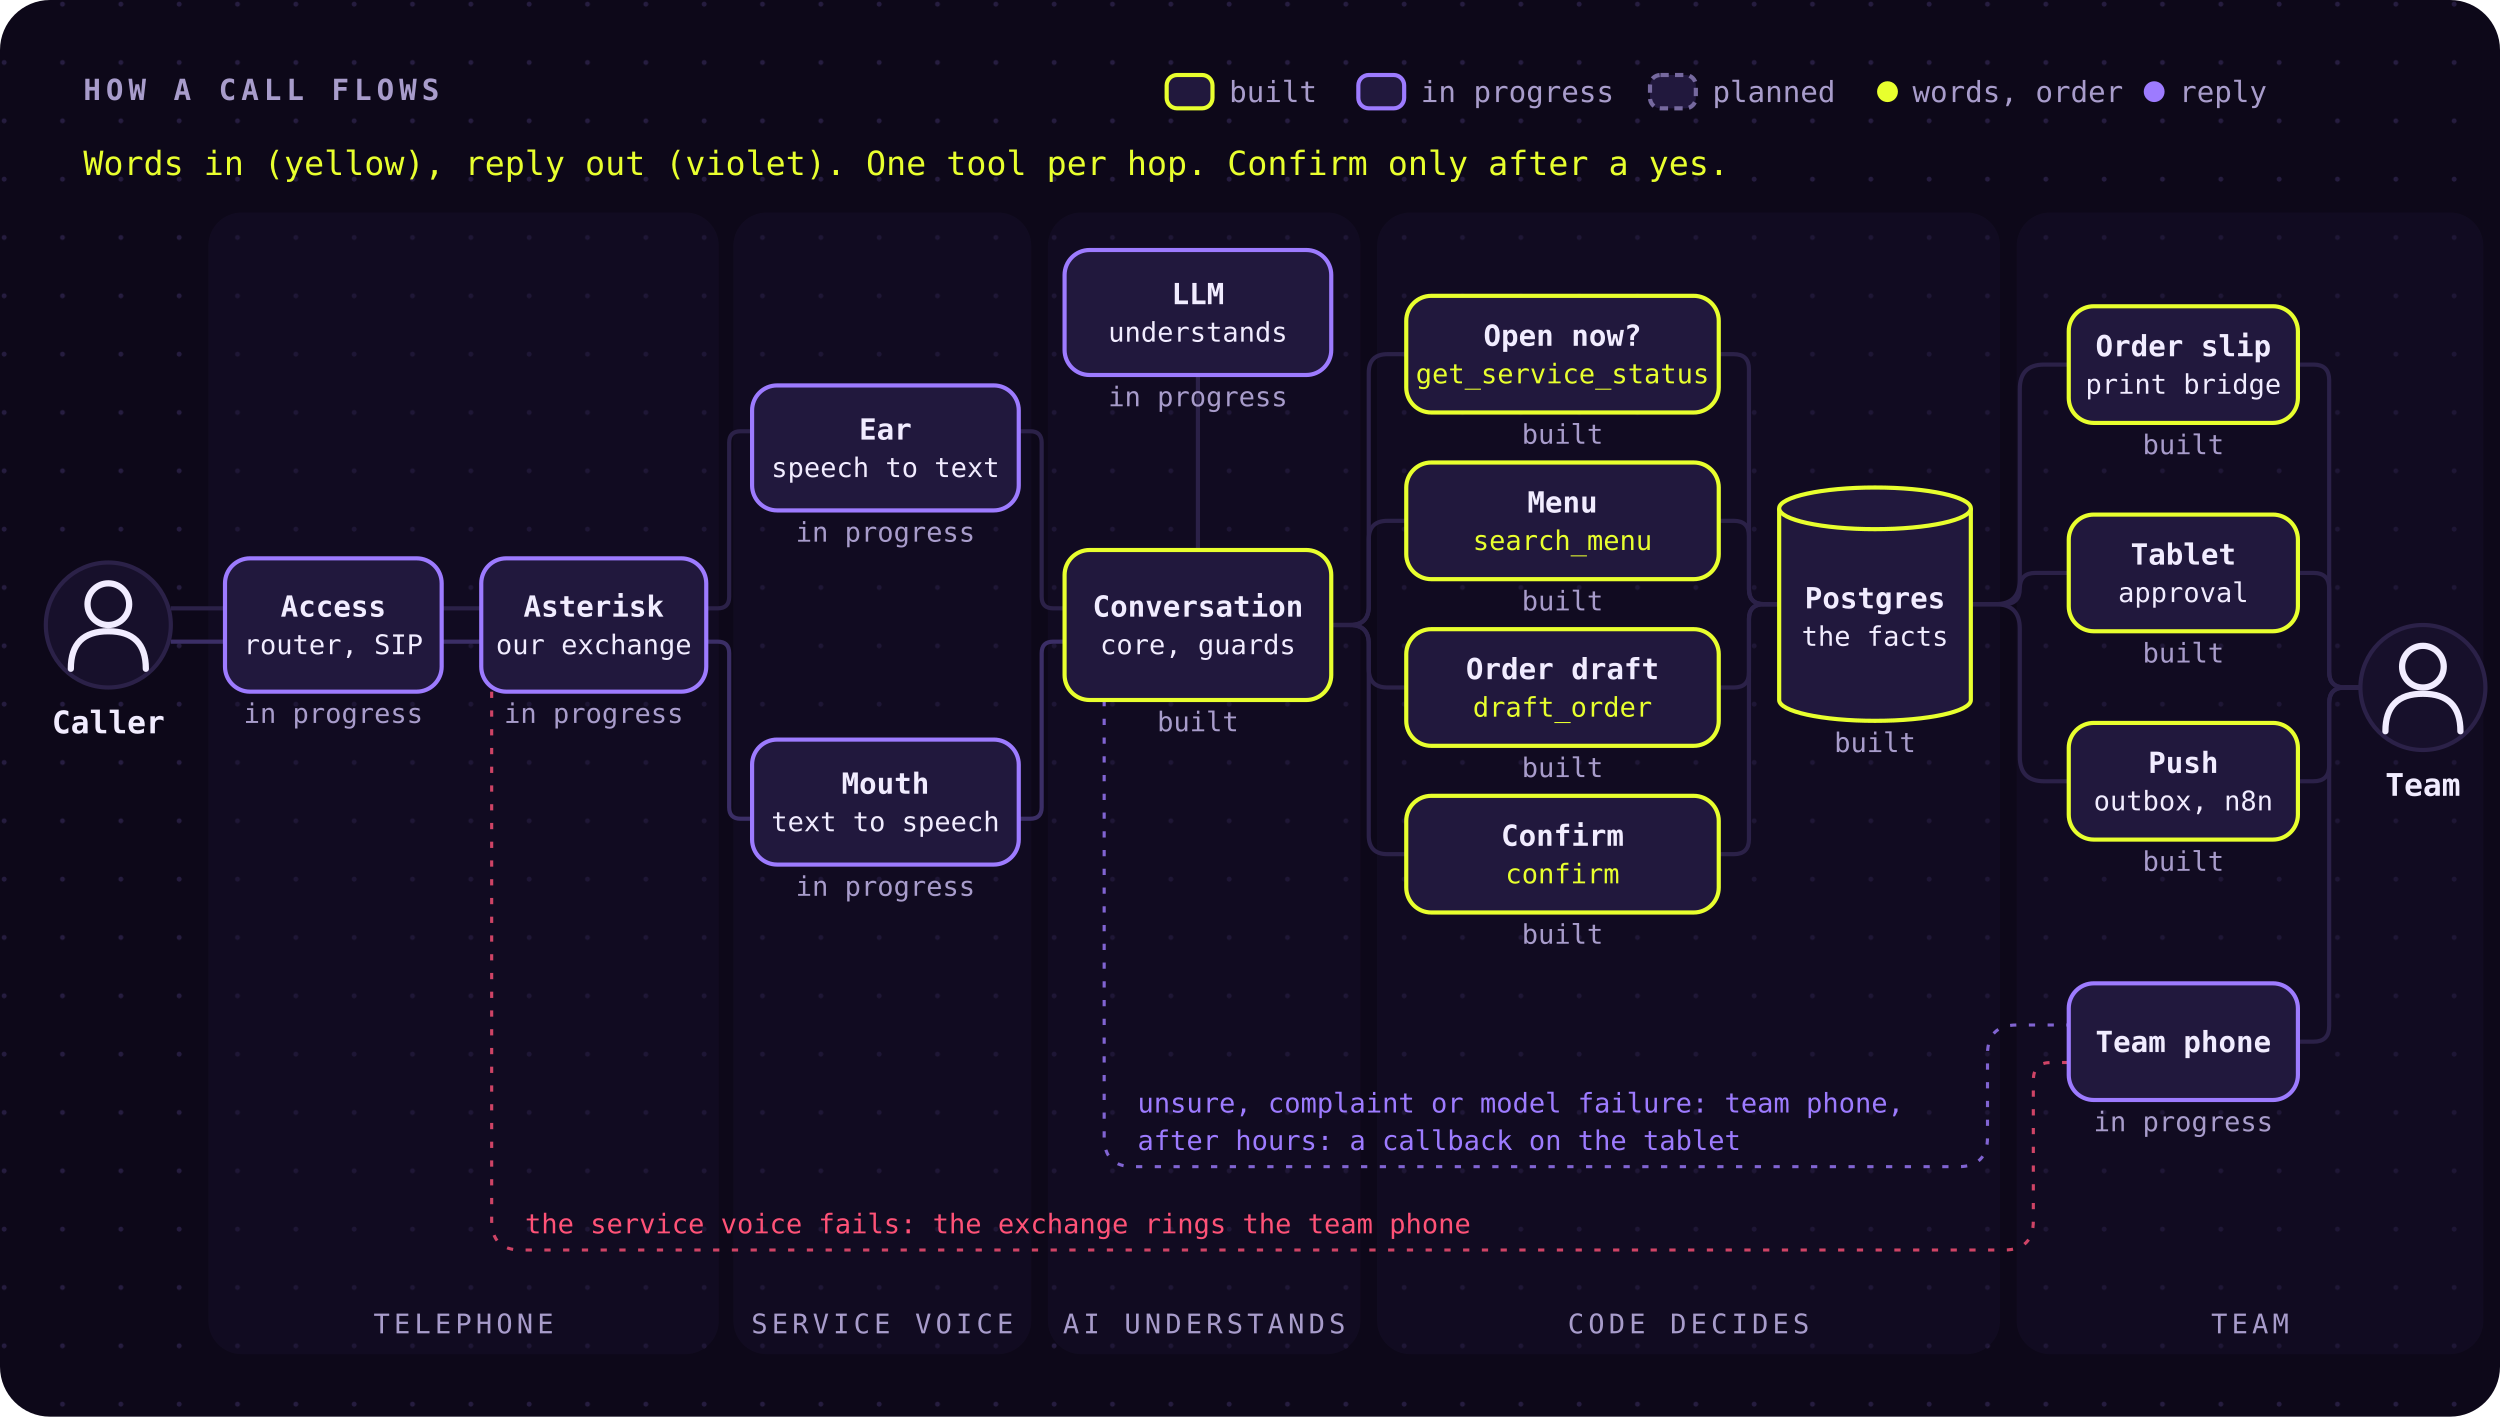
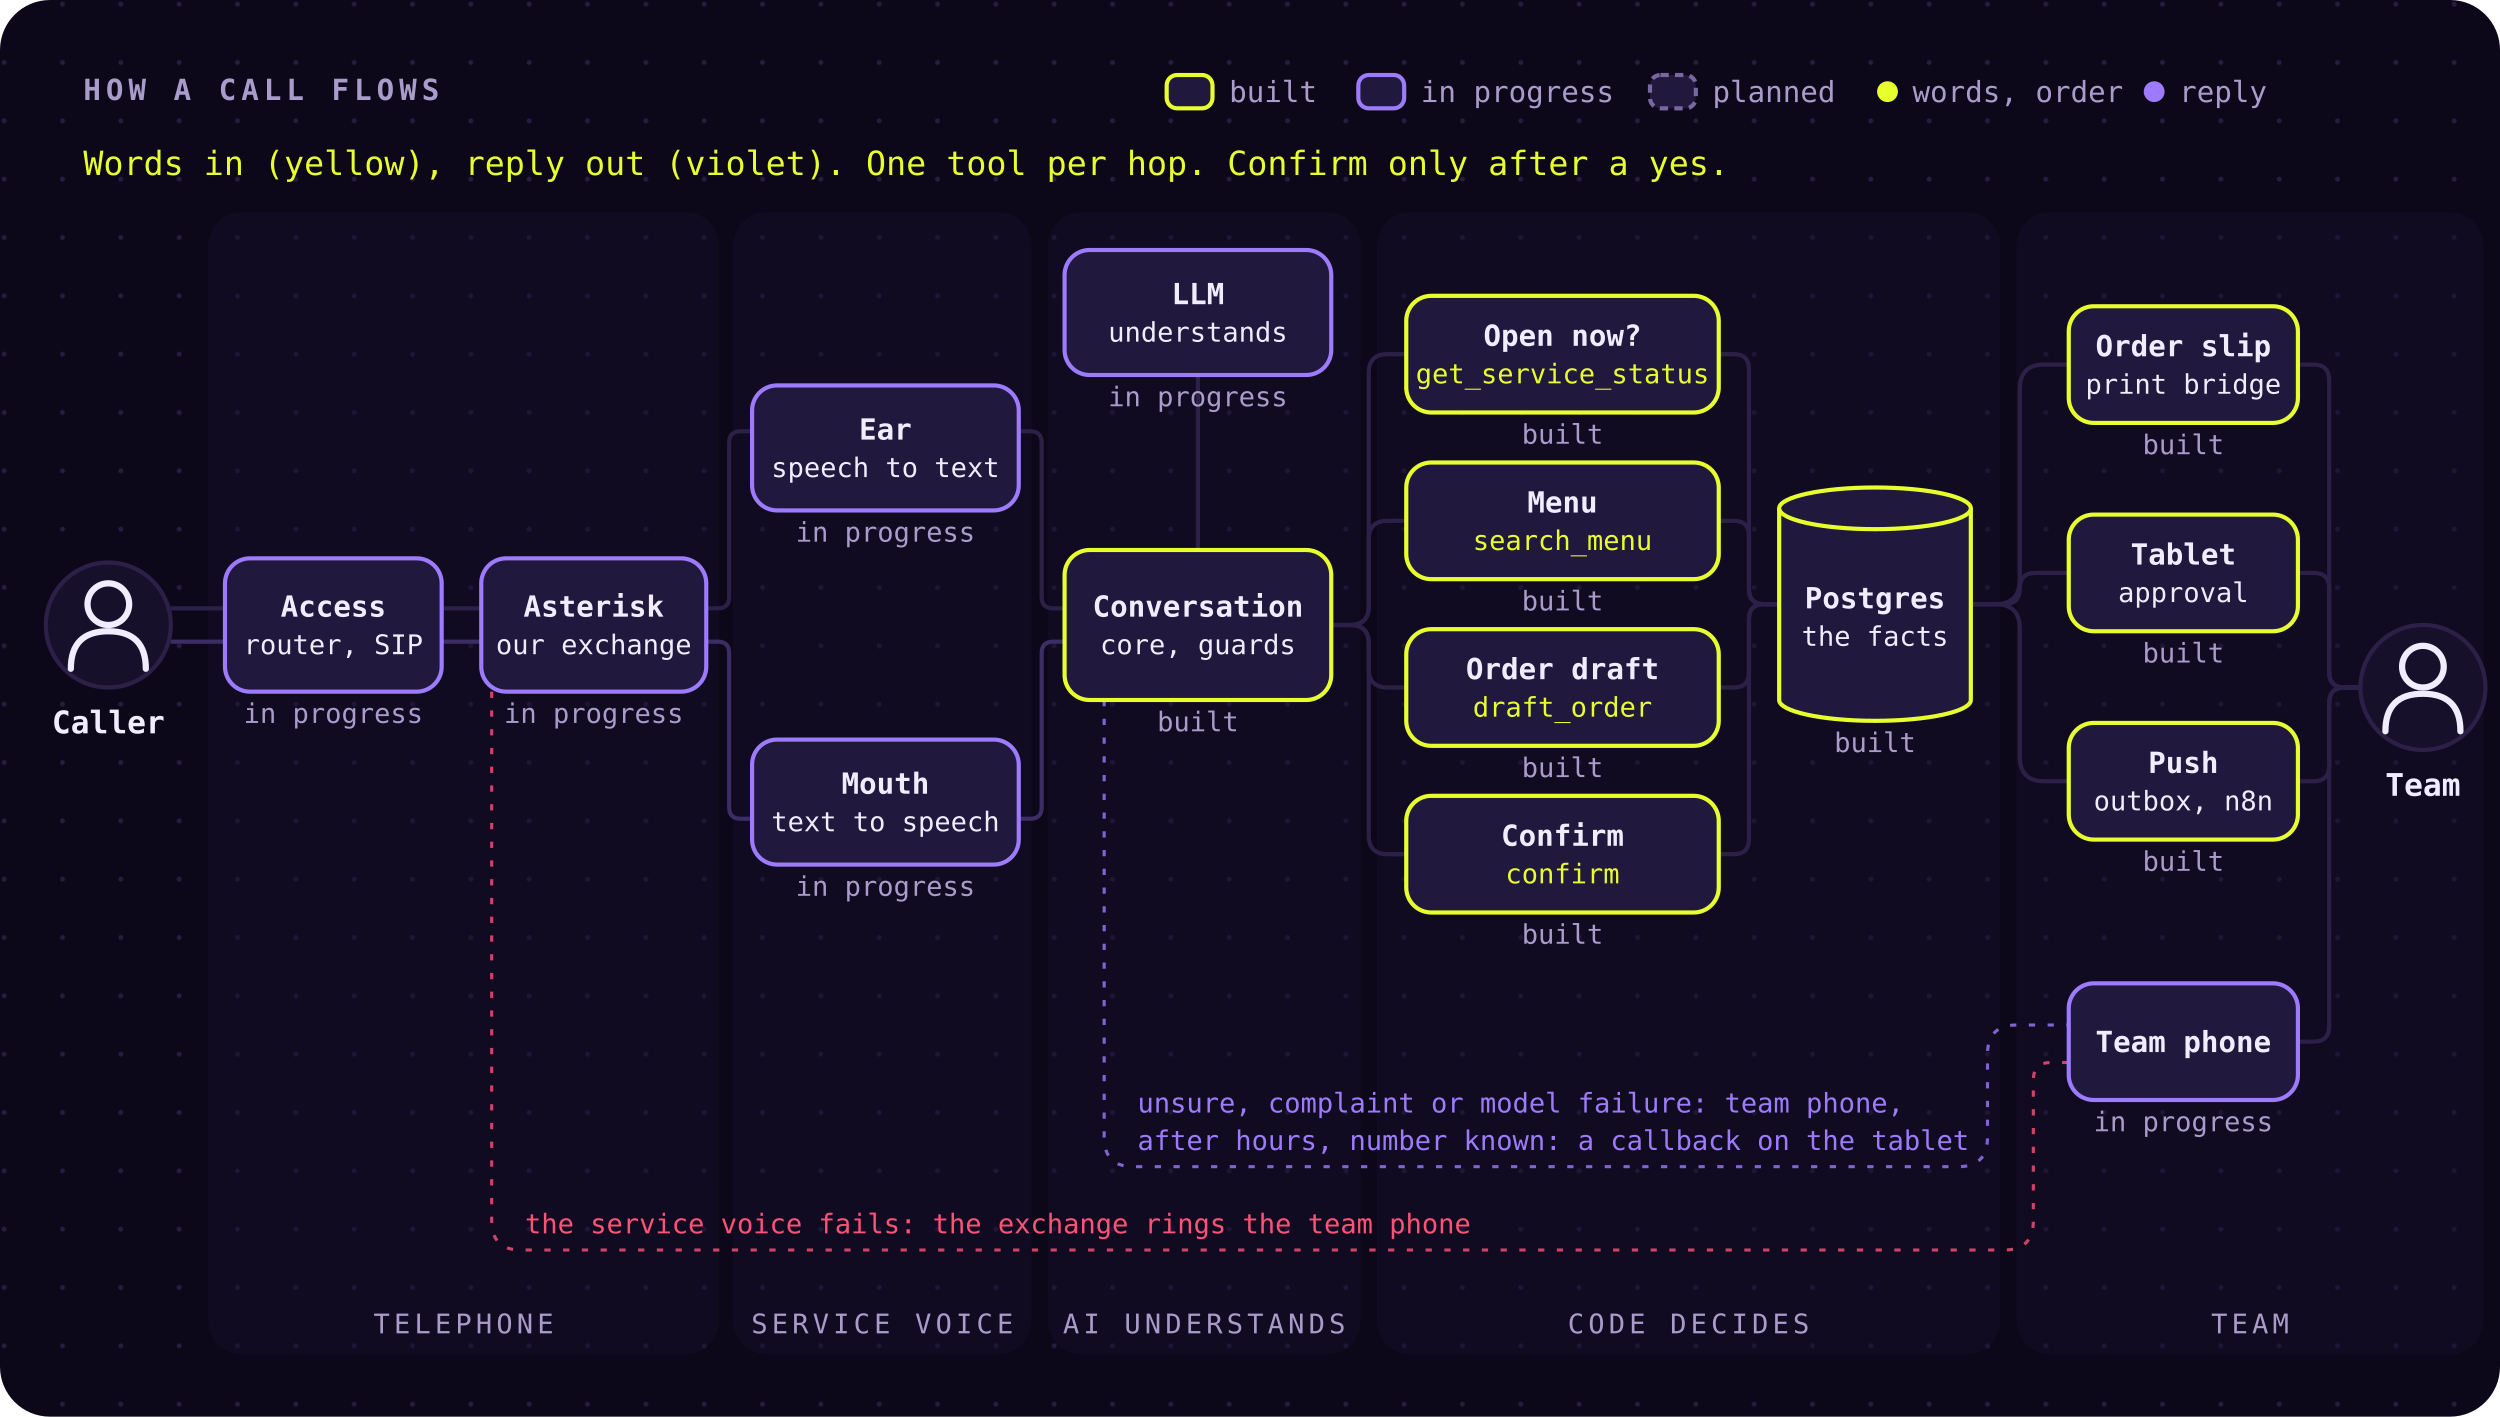
<svg xmlns="http://www.w3.org/2000/svg" width="1200" height="680" viewBox="0 0 1200 680" role="img" aria-labelledby="t d">
  <style>text{font-family:ui-monospace, 'JetBrains Mono', 'SF Mono', Menlo, Consolas, 'DejaVu Sans Mono', monospace}.still{display:none}@media (prefers-reduced-motion:reduce){.dot,.pulse,.caption{display:none}.still{display:inline}}</style>
  <defs>
    <filter id="glow" filterUnits="userSpaceOnUse" x="0" y="0" width="1200" height="680">
      <feGaussianBlur stdDeviation="6" />
    </filter>
    <filter id="soft" filterUnits="userSpaceOnUse" x="0" y="0" width="1200" height="680">
      <feGaussianBlur stdDeviation="2.2" />
    </filter>
  </defs>
  <rect width="1200" height="680" rx="24" fill="#0D0819" />
  <pattern id="dots" width="28" height="28" patternUnits="userSpaceOnUse">
    <circle cx="2" cy="2" r="1.2" fill="#2B2148" />
  </pattern>
  <rect width="1200" height="680" rx="24" fill="url(#dots)" opacity="0.8" />
  <text x="40" y="48" font-size="14" fill="#A89CCB" font-weight="700" letter-spacing="2.4">HOW A CALL FLOWS</text>
  <rect x="560" y="36" width="22" height="16" rx="5" fill="#21183D" stroke="#E8FF2E" stroke-width="2" />
  <text x="590" y="49" font-size="14" fill="#A89CCB">built</text>
  <rect x="652" y="36" width="22" height="16" rx="5" fill="#21183D" stroke="#9D7BFF" stroke-width="2" />
  <text x="682" y="49" font-size="14" fill="#A89CCB">in progress</text>
  <rect x="792" y="36" width="22" height="16" rx="5" fill="#21183D" stroke="#76699F" stroke-width="2" stroke-dasharray="4 3" />
  <text x="822" y="49" font-size="14" fill="#A89CCB">planned</text>
  <circle cx="906" cy="44" r="5" fill="#E8FF2E" />
  <text x="918" y="49" font-size="14" fill="#A89CCB">words, order</text>
  <circle cx="1034" cy="44" r="5" fill="#9D7BFF" />
  <text x="1046" y="49" font-size="14" fill="#A89CCB">reply</text>
  <text x="40" y="84" font-size="16" fill="#E8FF2E">Words in (yellow), reply out (violet). One tool per hop. Confirm only after a yes.</text>
  <rect x="100" y="102" width="245" height="548" rx="16" fill="#17102B" opacity="0.45" />
  <text x="222.5" y="640" font-size="13" fill="#A89CCB" text-anchor="middle" letter-spacing="2">TELEPHONE</text>
  <rect x="352" y="102" width="143" height="548" rx="16" fill="#17102B" opacity="0.45" />
  <text x="423.5" y="640" font-size="13" fill="#A89CCB" text-anchor="middle" letter-spacing="2">SERVICE VOICE</text>
  <rect x="503" y="102" width="150" height="548" rx="16" fill="#17102B" opacity="0.45" />
  <text x="578" y="640" font-size="13" fill="#A89CCB" text-anchor="middle" letter-spacing="2">AI UNDERSTANDS</text>
  <rect x="661" y="102" width="299" height="548" rx="16" fill="#17102B" opacity="0.45" />
  <text x="810.5" y="640" font-size="13" fill="#A89CCB" text-anchor="middle" letter-spacing="2">CODE DECIDES</text>
  <rect x="968" y="102" width="224" height="548" rx="16" fill="#17102B" opacity="0.45" />
  <text x="1080" y="640" font-size="13" fill="#A89CCB" text-anchor="middle" letter-spacing="2">TEAM</text>
  <path d="M530 336 L530 546 Q530 560 544 560 L940 560 Q954 560 954 546 L954 506 Q954 492 968 492 L993 492" fill="none" stroke="#9D7BFF" stroke-width="1.5" stroke-dasharray="3 6" opacity="0.8" />
  <text x="546" y="534" font-size="13" fill="#9D7BFF">unsure, complaint or model failure: team phone,</text>
-   <text x="546" y="552" font-size="13" fill="#9D7BFF">after hours: a callback on the tablet</text>
+   <text x="546" y="552" font-size="13" fill="#9D7BFF">after hours, number known: a callback on the tablet</text>
  <path d="M236 332 L236 586 Q236 600 250 600 L962 600 Q976 600 976 586 L976 518.5 Q976 510 984.5 510 L993 510" fill="none" stroke="#FF5277" stroke-width="1.5" stroke-dasharray="3 6" opacity="0.8" />
  <text x="252" y="592" font-size="13" fill="#FF5277">the service voice fails: the exchange rings the team phone</text>
  <path d="M82 292 L108 292" fill="none" stroke="#2B2148" stroke-width="2" />
  <path d="M212 292 L231 292" fill="none" stroke="#2B2148" stroke-width="2" />
  <path d="M339 292 L344.5 292 Q350 292 350 286.5 L350 212.5 Q350 207 355.5 207 L361 207" fill="none" stroke="#2B2148" stroke-width="2" />
  <path d="M489 207 L494.5 207 Q500 207 500 212.5 L500 286.5 Q500 292 505.5 292 L511 292" fill="none" stroke="#2B2148" stroke-width="2" />
  <path d="M511 308 L505.5 308 Q500 308 500 313.5 L500 387.5 Q500 393 494.5 393 L489 393" fill="none" stroke="#3B2E66" stroke-width="2" />
  <path d="M361 393 L355.5 393 Q350 393 350 387.5 L350 313.5 Q350 308 344.5 308 L339 308" fill="none" stroke="#3B2E66" stroke-width="2" />
  <path d="M231 308 L212 308" fill="none" stroke="#3B2E66" stroke-width="2" />
  <path d="M108 308 L82 308" fill="none" stroke="#3B2E66" stroke-width="2" />
  <path d="M575 264 L575 180" fill="none" stroke="#2B2148" stroke-width="2" />
  <path d="M639 300 L648 300 Q657 300 657 291 L657 179 Q657 170 666 170 L675 170" fill="none" stroke="#2B2148" stroke-width="2" />
  <path d="M639 300 L648 300 Q657 300 657 291 L657 259 Q657 250 666 250 L675 250" fill="none" stroke="#2B2148" stroke-width="2" />
  <path d="M639 300 L648 300 Q657 300 657 309 L657 321 Q657 330 666 330 L675 330" fill="none" stroke="#2B2148" stroke-width="2" />
  <path d="M639 300 L648 300 Q657 300 657 309 L657 401 Q657 410 666 410 L675 410" fill="none" stroke="#2B2148" stroke-width="2" />
  <path d="M825 170 L832.2 170 Q839.5 170 839.5 177.2 L839.5 282.8 Q839.5 290 846.8 290 L854 290" fill="none" stroke="#2B2148" stroke-width="2" />
  <path d="M825 250 L832.2 250 Q839.5 250 839.5 257.2 L839.5 282.8 Q839.5 290 846.8 290 L854 290" fill="none" stroke="#2B2148" stroke-width="2" />
  <path d="M825 330 L832.2 330 Q839.5 330 839.5 322.8 L839.5 297.2 Q839.5 290 846.8 290 L854 290" fill="none" stroke="#2B2148" stroke-width="2" />
  <path d="M825 410 L832.2 410 Q839.5 410 839.5 402.8 L839.5 297.2 Q839.5 290 846.8 290 L854 290" fill="none" stroke="#2B2148" stroke-width="2" />
  <path d="M946 290 L957.8 290 Q969.5 290 969.5 278.2 L969.5 186.8 Q969.5 175 981.2 175 L993 175" fill="none" stroke="#2B2148" stroke-width="2" />
  <path d="M946 290 L962 290 Q969.5 290 969.5 282.5 L969.5 282.5 Q969.5 275 977 275 L993 275" fill="none" stroke="#2B2148" stroke-width="2" />
  <path d="M946 290 L957.8 290 Q969.5 290 969.5 301.8 L969.5 363.2 Q969.5 375 981.2 375 L993 375" fill="none" stroke="#2B2148" stroke-width="2" />
  <path d="M1103 175 L1110.5 175 Q1118 175 1118 182.5 L1118 322.5 Q1118 330 1125.5 330 L1133 330" fill="none" stroke="#2B2148" stroke-width="2" />
  <path d="M1103 275 L1110.5 275 Q1118 275 1118 282.5 L1118 322.5 Q1118 330 1125.5 330 L1133 330" fill="none" stroke="#2B2148" stroke-width="2" />
  <path d="M1103 375 L1110.5 375 Q1118 375 1118 367.5 L1118 337.5 Q1118 330 1125.5 330 L1133 330" fill="none" stroke="#2B2148" stroke-width="2" />
  <path d="M1103 500 L1110.5 500 Q1118 500 1118 492.5 L1118 337.5 Q1118 330 1125.5 330 L1133 330" fill="none" stroke="#2B2148" stroke-width="2" />
  <circle cx="52" cy="300" r="30" fill="#17102B" stroke="#2B2148" stroke-width="2" />
  <circle cx="52" cy="290" r="10" fill="none" stroke="#F1ECFF" stroke-width="3" />
  <path d="M34 321 Q34 303 52 303 Q70 303 70 321" fill="none" stroke="#F1ECFF" stroke-width="3" stroke-linecap="round" />
  <text x="52" y="352" font-size="15" fill="#F1ECFF" text-anchor="middle" font-weight="700">Caller</text>
  <rect x="108" y="268" width="104" height="64" rx="12" fill="#21183D" stroke="#9D7BFF" stroke-width="2" />
  <text x="160" y="296" font-size="14" fill="#F1ECFF" text-anchor="middle" font-weight="700">Access</text>
  <text x="160" y="314" font-size="13" fill="#F1ECFF" text-anchor="middle">router, SIP</text>
  <text x="160" y="347" font-size="13" fill="#A89CCB" text-anchor="middle">in progress</text>
  <rect x="231" y="268" width="108" height="64" rx="12" fill="#21183D" stroke="#9D7BFF" stroke-width="2" />
  <text x="285" y="296" font-size="14" fill="#F1ECFF" text-anchor="middle" font-weight="700">Asterisk</text>
  <text x="285" y="314" font-size="13" fill="#F1ECFF" text-anchor="middle">our exchange</text>
  <text x="285" y="347" font-size="13" fill="#A89CCB" text-anchor="middle">in progress</text>
  <rect x="361" y="185" width="128" height="60" rx="12" fill="#21183D" stroke="#9D7BFF" stroke-width="2" />
  <text x="425" y="211" font-size="14" fill="#F1ECFF" text-anchor="middle" font-weight="700">Ear</text>
  <text x="425" y="229" font-size="13" fill="#F1ECFF" text-anchor="middle">speech to text</text>
  <text x="425" y="260" font-size="13" fill="#A89CCB" text-anchor="middle">in progress</text>
  <rect x="361" y="355" width="128" height="60" rx="12" fill="#21183D" stroke="#9D7BFF" stroke-width="2" />
  <text x="425" y="381" font-size="14" fill="#F1ECFF" text-anchor="middle" font-weight="700">Mouth</text>
  <text x="425" y="399" font-size="13" fill="#F1ECFF" text-anchor="middle">text to speech</text>
  <text x="425" y="430" font-size="13" fill="#A89CCB" text-anchor="middle">in progress</text>
  <rect x="511" y="264" width="128" height="72" rx="12" fill="#21183D" stroke="#E8FF2E" stroke-width="2" />
  <text x="575" y="296" font-size="14" fill="#F1ECFF" text-anchor="middle" font-weight="700">Conversation</text>
  <text x="575" y="314" font-size="13" fill="#F1ECFF" text-anchor="middle">core, guards</text>
  <text x="575" y="351" font-size="13" fill="#A89CCB" text-anchor="middle">built</text>
  <rect x="511" y="120" width="128" height="60" rx="12" fill="#21183D" stroke="#9D7BFF" stroke-width="2" />
  <text x="575" y="146" font-size="14" fill="#F1ECFF" text-anchor="middle" font-weight="700">LLM</text>
  <text x="575" y="164" font-size="13" fill="#F1ECFF" text-anchor="middle">understands</text>
  <text x="575" y="195" font-size="13" fill="#A89CCB" text-anchor="middle">in progress</text>
  <rect x="675" y="142" width="150" height="56" rx="12" fill="#21183D" stroke="#E8FF2E" stroke-width="2" />
  <text x="750" y="166" font-size="14" fill="#F1ECFF" text-anchor="middle" font-weight="700">Open now?</text>
  <text x="750" y="184" font-size="13" fill="#E8FF2E" text-anchor="middle">get_service_status</text>
  <text x="750" y="213" font-size="13" fill="#A89CCB" text-anchor="middle">built</text>
  <rect x="675" y="222" width="150" height="56" rx="12" fill="#21183D" stroke="#E8FF2E" stroke-width="2" />
  <text x="750" y="246" font-size="14" fill="#F1ECFF" text-anchor="middle" font-weight="700">Menu</text>
  <text x="750" y="264" font-size="13" fill="#E8FF2E" text-anchor="middle">search_menu</text>
  <text x="750" y="293" font-size="13" fill="#A89CCB" text-anchor="middle">built</text>
  <rect x="675" y="302" width="150" height="56" rx="12" fill="#21183D" stroke="#E8FF2E" stroke-width="2" />
  <text x="750" y="326" font-size="14" fill="#F1ECFF" text-anchor="middle" font-weight="700">Order draft</text>
  <text x="750" y="344" font-size="13" fill="#E8FF2E" text-anchor="middle">draft_order</text>
  <text x="750" y="373" font-size="13" fill="#A89CCB" text-anchor="middle">built</text>
  <rect x="675" y="382" width="150" height="56" rx="12" fill="#21183D" stroke="#E8FF2E" stroke-width="2" />
  <text x="750" y="406" font-size="14" fill="#F1ECFF" text-anchor="middle" font-weight="700">Confirm</text>
  <text x="750" y="424" font-size="13" fill="#E8FF2E" text-anchor="middle">confirm</text>
  <text x="750" y="453" font-size="13" fill="#A89CCB" text-anchor="middle">built</text>
  <path d="M854 244 V336 A46 10 0 0 0 946 336 V244" fill="#21183D" stroke="#E8FF2E" stroke-width="2" />
  <ellipse cx="900" cy="244" rx="46" ry="10" fill="#21183D" stroke="#E8FF2E" stroke-width="2" />
  <text x="900" y="292" font-size="14" fill="#F1ECFF" text-anchor="middle" font-weight="700">Postgres</text>
  <text x="900" y="310" font-size="13" fill="#F1ECFF" text-anchor="middle">the facts</text>
  <text x="900" y="361" font-size="13" fill="#A89CCB" text-anchor="middle">built</text>
  <rect x="993" y="147" width="110" height="56" rx="12" fill="#21183D" stroke="#E8FF2E" stroke-width="2" />
  <text x="1048" y="171" font-size="14" fill="#F1ECFF" text-anchor="middle" font-weight="700">Order slip</text>
  <text x="1048" y="189" font-size="13" fill="#F1ECFF" text-anchor="middle">print bridge</text>
  <text x="1048" y="218" font-size="13" fill="#A89CCB" text-anchor="middle">built</text>
  <rect x="993" y="247" width="110" height="56" rx="12" fill="#21183D" stroke="#E8FF2E" stroke-width="2" />
  <text x="1048" y="271" font-size="14" fill="#F1ECFF" text-anchor="middle" font-weight="700">Tablet</text>
  <text x="1048" y="289" font-size="13" fill="#F1ECFF" text-anchor="middle">approval</text>
  <text x="1048" y="318" font-size="13" fill="#A89CCB" text-anchor="middle">built</text>
  <rect x="993" y="347" width="110" height="56" rx="12" fill="#21183D" stroke="#E8FF2E" stroke-width="2" />
  <text x="1048" y="371" font-size="14" fill="#F1ECFF" text-anchor="middle" font-weight="700">Push</text>
  <text x="1048" y="389" font-size="13" fill="#F1ECFF" text-anchor="middle">outbox, n8n</text>
  <text x="1048" y="418" font-size="13" fill="#A89CCB" text-anchor="middle">built</text>
  <rect x="993" y="472" width="110" height="56" rx="12" fill="#21183D" stroke="#9D7BFF" stroke-width="2" />
  <text x="1048" y="505" font-size="14" fill="#F1ECFF" text-anchor="middle" font-weight="700">Team phone</text>
  <text x="1048" y="543" font-size="13" fill="#A89CCB" text-anchor="middle">in progress</text>
  <circle cx="1163" cy="330" r="30" fill="#17102B" stroke="#2B2148" stroke-width="2" />
  <circle cx="1163" cy="320" r="10" fill="none" stroke="#F1ECFF" stroke-width="3" />
  <path d="M1145 351 Q1145 333 1163 333 Q1181 333 1181 351" fill="none" stroke="#F1ECFF" stroke-width="3" stroke-linecap="round" />
  <text x="1163" y="382" font-size="15" fill="#F1ECFF" text-anchor="middle" font-weight="700">Team</text>
</svg>
